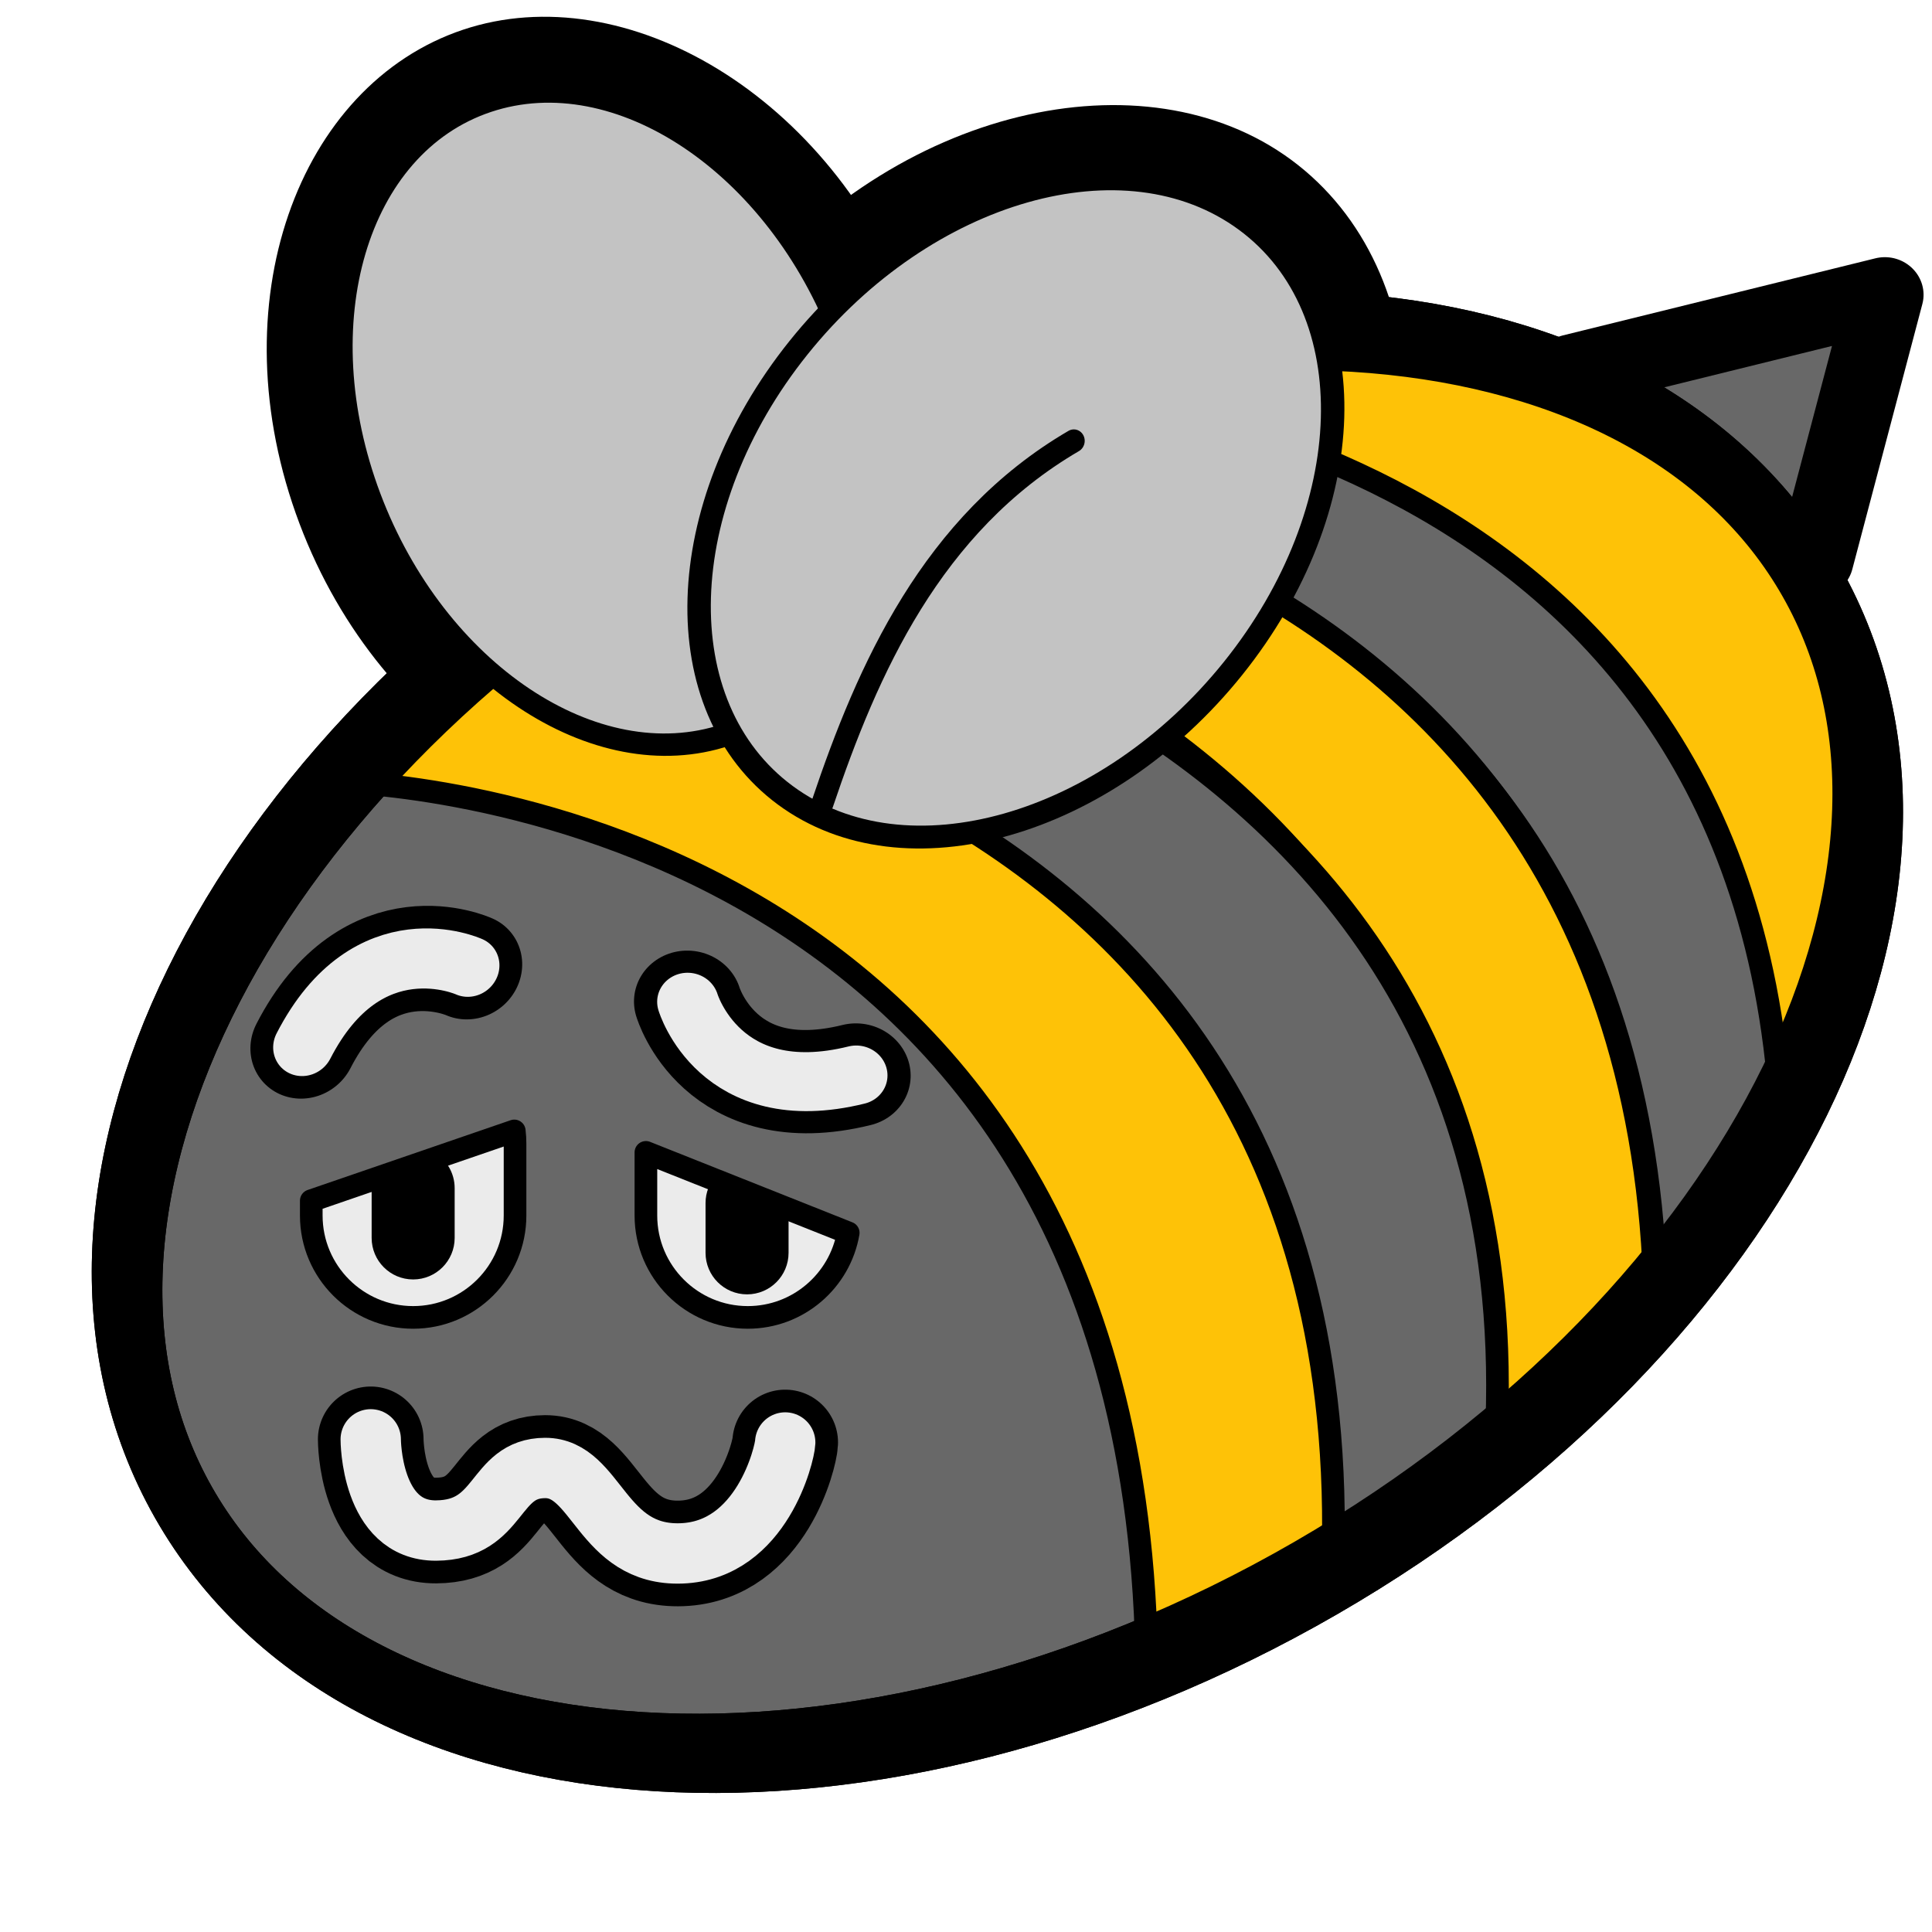
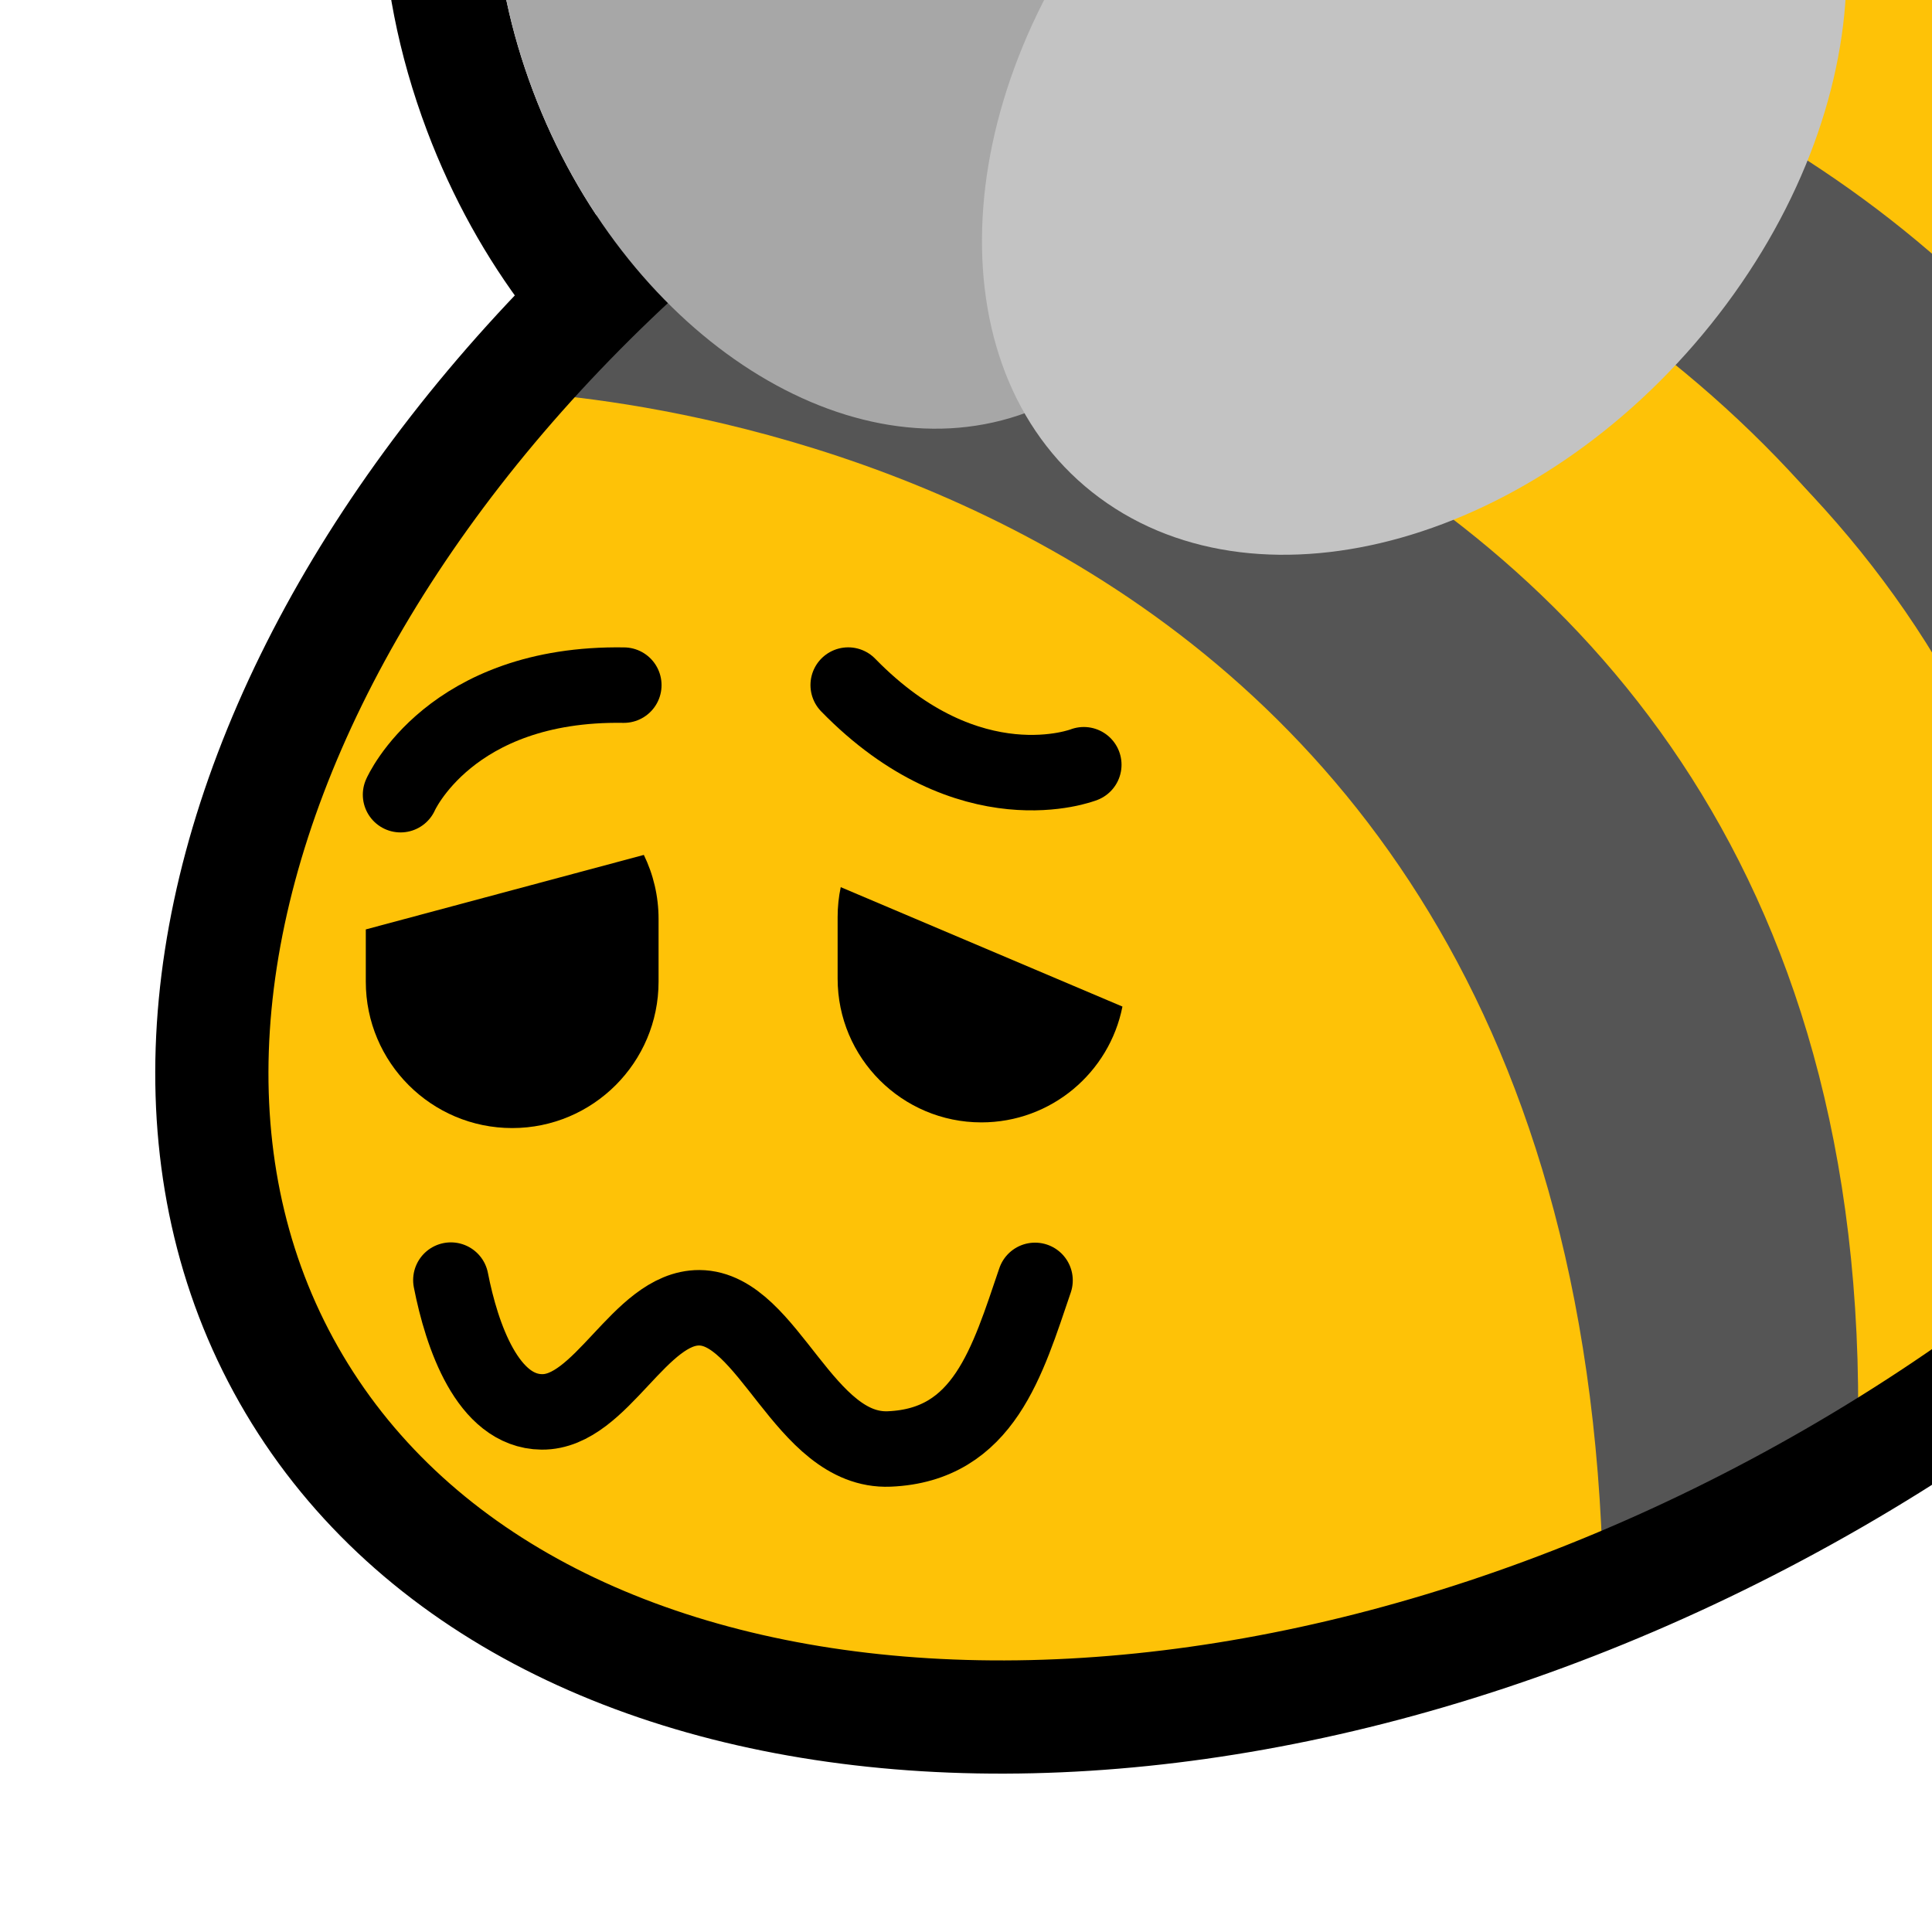
<svg xmlns="http://www.w3.org/2000/svg" width="100%" height="100%" viewBox="0 0 256 256" version="1.1" xml:space="preserve" style="fill-rule:evenodd;clip-rule:evenodd;stroke-linecap:round;stroke-linejoin:round;stroke-miterlimit:1.5;">
-   <g transform="matrix(1,0,0,1,-1686,-563)">
-     <g id="blobbee_woozy" transform="matrix(1,0,0,1,1686.25,563.622)">
-       <rect x="0" y="0" width="256" height="256" style="fill:none;" />
-       <g id="Sting" transform="matrix(0.78314,0.139967,-0.135634,0.7589,67.2303,-21.11)">
-         <path d="M189.771,56.854L238.765,34.355L235.05,81.388" style="fill:rgb(104,104,104);stroke:black;stroke-width:12.77px;" />
+   <rect id="blobbee_woozy" x="-0" y="0" width="256" height="256" style="fill:none;" />
+   <clipPath id="_clip1">
+     <rect x="-0" y="0" width="256" height="256" />
+   </clipPath>
+   <g clip-path="url(#_clip1)">
+     <path id="Wings-outline" d="M129.457,71.439C101.62,74.152 70.004,52.917 56.583,17.332C41.238,-23.356 56.638,-63.617 86.987,-73.764C110.642,-81.673 139.399,-69.767 157.884,-44.535C184.732,-63.181 216.987,-65.526 237.979,-50.045C265.408,-29.818 267.488,16.097 238.398,52.369C209.763,88.073 163.808,97.957 136.809,78.046C134.11,76.056 131.659,73.845 129.457,71.439ZM135.756,54.763C138.246,59.112 141.562,62.914 145.712,65.974C167.403,81.971 203.691,71.669 226.696,42.984C249.701,14.299 250.768,-21.976 229.076,-37.973C209.154,-52.665 176.918,-45.173 153.969,-21.629C141.008,-50.189 114.034,-66.991 91.744,-59.538C68.16,-51.653 58.694,-19.58 70.618,12.039C82.543,43.658 111.372,62.927 134.957,55.041C135.225,54.952 135.491,54.859 135.756,54.763Z" />
+     <path id="Body" d="M127.902,1.921C208.729,-44.745 300.137,-39.183 331.897,14.333C363.657,67.85 323.82,149.185 242.993,195.851C162.165,242.517 70.758,236.955 38.998,183.439C7.237,129.922 47.074,48.587 127.902,1.921Z" style="fill:rgb(254,194,7);" />
+     <g id="Stripes">
+       <path d="M188.793,-16.095C187.039,-14.699 315.054,-20.58 327.076,109.803C391.095,-61.796 189.429,-29.021 188.793,-16.095Z" style="fill:rgb(85,85,85);" />
+       <path d="M327.076,111.159C319.401,-14.647 191.893,-17.614 192.59,-21.35L145.073,-3.751C145.073,-3.751 299.034,-6.142 304.518,142.104L323.15,113.42" style="fill:rgb(254,194,7);" />
+       <path d="M275.897,172.628L304.252,142.104C298.868,-6.332 141.84,-8.914 141.842,-8.859L116.671,5.99C116.437,6.032 279.066,19.108 275.897,172.628Z" style="fill:rgb(85,85,85);" />
+       <path d="M118.8,6.104L91.65,27.286C91.65,27.286 247.73,42.825 246.071,194.336L275.383,174.688C286.256,24.404 117.148,7.374 114.749,9.264" style="fill:rgb(254,194,7);" />
+       <path d="M85.819,30.174L65.463,51.814C65.463,51.814 209.143,53.111 212.42,209.36L246.071,194.336C251.812,38.125 90.484,31.835 85.819,30.174Z" style="fill:rgb(85,85,85);" />
+     </g>
+     <path id="Body-outline" d="M127.902,1.921C208.729,-44.745 300.137,-39.183 331.897,14.333C363.657,67.85 323.82,149.185 242.993,195.851C162.165,242.517 70.758,236.955 38.998,183.439C7.237,129.922 47.074,48.587 127.902,1.921Z" style="fill:none;stroke:black;stroke-width:15px;" />
+     <g id="Wings">
+       <path id="Back-wing" d="M91.744,-59.538C115.328,-67.424 144.157,-48.156 156.082,-16.536C168.007,15.083 158.541,47.156 134.957,55.041C111.372,62.927 82.543,43.658 70.618,12.039C58.694,-19.58 68.16,-51.653 91.744,-59.538Z" style="fill:rgb(167,167,167);" />
+       <path id="Front-wing" d="M229.076,-37.973C250.768,-21.976 249.701,14.299 226.696,42.984C203.691,71.669 167.403,81.971 145.712,65.974C124.02,49.977 125.087,13.702 148.092,-14.983C171.097,-43.668 207.385,-53.97 229.076,-37.973Z" style="fill:rgb(195,195,195);" />
+     </g>
+     <g id="Face">
+       <path id="Mouth" d="M59.743,169.621C61.192,177.019 64.622,187.008 71.791,187.084C79.702,187.167 84.746,173.255 92.657,173.286C101.821,173.322 106.546,192.457 117.821,191.996C130.385,191.483 133.493,180.372 137.148,169.657" style="fill:none;stroke:black;stroke-width:10px;" />
+       <g id="Eyes">
+         <path id="Right-eye" d="M148.729,133.375C147.004,142.119 139.287,148.722 130.04,148.722C119.526,148.722 110.99,140.186 110.99,129.672L110.99,121.509C110.99,120.152 111.132,118.828 111.402,117.551L148.729,133.375Z" />
+         <path id="Left-eye" d="M85.312,113.281C86.562,115.845 87.263,118.724 87.263,121.765L87.263,130.077C87.263,140.782 78.572,149.474 67.867,149.474C57.162,149.474 48.47,140.782 48.47,130.077L48.47,123.153L85.312,113.281Z" />
      </g>
-       <g id="Body" transform="matrix(0.994109,-0.573949,0.761422,1.28301,-120.17,92.6047)">
-         <ellipse cx="168.926" cy="110.515" rx="107.942" ry="55.376" style="fill:rgb(104,104,104);stroke:black;stroke-width:7.47px;" />
-       </g>
-       <g id="Wings-outline" transform="matrix(0.959562,0.127262,-0.127262,0.959562,7.56883,-6.44254)">
-         <g transform="matrix(1.17688,-0.575088,0.651434,1.21399,-55.8934,35.953)">
-           <path d="M87.433,14.046C105.289,14.046 121.064,31.835 121.064,54.906C121.064,78.317 104.954,96.336 86.833,96.336C68.977,96.336 53.202,78.546 53.202,55.475C53.202,32.064 69.312,14.046 87.433,14.046ZM87.133,21.55C72.762,21.55 61.095,36.624 61.095,55.191C61.095,73.758 72.762,88.832 87.133,88.832C101.504,88.832 113.171,73.758 113.171,55.191C113.171,36.624 101.504,21.55 87.133,21.55Z" />
-         </g>
-         <g transform="matrix(1.24343,0.685066,-0.776012,1.28263,74.2693,-72.8119)">
-           <path d="M86.838,14.653C104.667,14.653 120.454,32.436 120.454,55.47C120.454,78.17 104.998,95.729 87.428,95.729C69.599,95.729 53.812,77.946 53.812,54.911C53.812,32.211 69.268,14.653 86.838,14.653ZM87.133,21.55C72.762,21.55 61.095,36.624 61.095,55.191C61.095,73.758 72.762,88.832 87.133,88.832C101.504,88.832 113.171,73.758 113.171,55.191C113.171,36.624 101.504,21.55 87.133,21.55Z" />
-         </g>
-       </g>
-       <g id="Stripes" transform="matrix(1,0,0,1,4.4273,10.012)">
-         <g transform="matrix(1,-7.43708e-18,-7.43708e-18,1,92.3462,-63.8411)">
-           <path d="M37.588,107.021C36.302,108.044 130.102,103.736 138.911,199.269C185.818,73.536 38.054,97.55 37.588,107.021Z" style="fill:rgb(254,194,7);stroke:black;stroke-width:3px;" />
-         </g>
-         <g transform="matrix(1,-7.43708e-18,-7.43708e-18,1,73.4912,-52.6421)">
-           <path d="M157.766,189.064C152.141,96.884 58.714,94.709 59.225,91.972L24.408,104.867C24.408,104.867 137.219,103.115 141.236,211.738L154.889,190.72" style="fill:rgb(104,104,104);stroke:black;stroke-width:3px;" />
-         </g>
-         <g transform="matrix(1,-7.43708e-18,-7.43708e-18,1,55.5726,-39.8214)">
-           <path d="M138.184,221.282L158.96,198.917C155.015,90.156 39.958,88.264 39.959,88.304L21.516,99.184C21.345,99.215 140.506,108.796 138.184,221.282Z" style="fill:rgb(254,194,7);stroke:black;stroke-width:3px;" />
-         </g>
-         <g transform="matrix(1,-7.43708e-18,-7.43708e-18,1,25.9786,-19.0024)">
-           <path d="M52.67,78.448L32.777,93.969C32.777,93.969 147.14,105.355 145.924,216.369L167.401,201.973C175.368,91.857 51.46,79.379 49.702,80.764" style="fill:rgb(104,104,104);stroke:black;stroke-width:3px;" />
-         </g>
-         <g transform="matrix(1,-7.43708e-18,-7.43708e-18,1,-0.424026,-0.546032)">
-           <path d="M54.907,77.629L39.992,93.485C39.992,93.485 145.269,94.435 147.67,208.921L172.327,197.913C176.533,83.454 58.325,78.845 54.907,77.629Z" style="fill:rgb(254,194,7);stroke:black;stroke-width:3px;" />
-         </g>
-       </g>
-       <g id="Body-outline" transform="matrix(0.994109,-0.573949,0.761422,1.28301,-120.17,92.6047)">
-         <ellipse cx="168.926" cy="110.515" rx="107.942" ry="55.376" style="fill:none;stroke:black;stroke-width:7.47px;" />
-       </g>
-       <g id="Wings" transform="matrix(0.959562,0.127262,-0.127262,0.959562,7.56883,-6.44254)">
-         <g id="Back-wing" transform="matrix(1.17688,-0.575088,0.651434,1.21399,-55.8934,35.953)">
-           <ellipse cx="87.133" cy="55.191" rx="26.038" ry="33.641" style="fill:rgb(195,195,195);stroke:black;stroke-width:2.26px;" />
-         </g>
-         <g id="Front-wing" transform="matrix(0.946806,0,0,0.999012,5.86837,0.313874)">
-           <g id="Front-wing-main" transform="matrix(1.31328,0.685743,-0.81961,1.2839,72.2439,-73.1981)">
-             <ellipse cx="87.133" cy="55.191" rx="26.038" ry="33.641" style="fill:rgb(195,195,195);stroke:black;stroke-width:2.17px;" />
-           </g>
-           <path id="Front-wing-line" d="M119.334,101.013C123.249,82.03 129.669,61.104 148.451,47.276" style="fill:none;stroke:black;stroke-width:3.18px;" />
-         </g>
-       </g>
-       <g id="Face" transform="matrix(1,0,0,1,-3.8947,1.36785)">
-         <g id="Mouth" transform="matrix(0.720443,0,0,0.720443,-2.02419,65.6799)">
-           <path d="M76.054,170.799C76.054,170.799 76.031,187.649 88.077,187.572C100.122,187.495 98.541,176.092 108.126,176.065C117.711,176.037 118.433,192.334 133.23,191.774C148.027,191.214 152.203,173.417 152.285,171.376" style="fill:none;stroke:black;stroke-width:19.43px;stroke-miterlimit:2;" />
-           <path d="M76.054,170.799C76.054,170.799 76.031,187.649 88.077,187.572C100.122,187.495 98.541,176.092 108.126,176.065C117.711,176.037 118.433,192.334 133.23,191.774C148.027,191.214 152.203,173.417 152.285,171.376" style="fill:none;stroke:rgb(235,235,235);stroke-width:11.1px;" />
-         </g>
-         <g id="Eyes" transform="matrix(0.856324,0.124954,-0.124954,0.856324,35.143,7.15355)">
-           <g>
-             <g id="Right-eye" transform="matrix(1.14344,-0.166848,0.166848,1.14344,-1379.72,-167.03)">
-               <path d="M1214.7,458.982L1241.51,469.646C1240.41,476.005 1234.87,480.85 1228.2,480.85C1220.75,480.85 1214.7,474.801 1214.7,467.35L1214.7,458.982Z" style="fill:rgb(235,235,235);stroke:black;stroke-width:3px;" />
-             </g>
-             <g id="Right-eye1" transform="matrix(1.14344,-0.166848,0.166848,1.14344,-1376.92,-167.076)">
-               <path d="M1221.6,461.725L1231.2,465.546L1231.2,471.983C1231.2,475.02 1228.74,477.485 1225.7,477.485C1222.66,477.485 1220.2,475.02 1220.2,471.983L1220.2,465.39C1220.2,463.983 1220.73,462.698 1221.6,461.725Z" />
-             </g>
-           </g>
-           <g id="Left-eye" transform="matrix(1.14344,-0.166848,0.166848,1.14344,-1379.72,-167.03)">
-             <path d="M1170.36,465.385L1197.26,456.14C1197.33,456.701 1197.36,457.272 1197.36,457.852L1197.36,467.35C1197.36,474.801 1191.31,480.85 1183.86,480.85C1176.41,480.85 1170.36,474.801 1170.36,467.35L1170.36,465.385Z" style="fill:rgb(235,235,235);stroke:black;stroke-width:3px;" />
-           </g>
-           <g id="Right-eye2" transform="matrix(1.14344,-0.166848,0.166848,1.14344,-1377.14,-169.351)">
-             <path d="M1176.25,463.363L1184.15,460.646C1185.77,461.603 1186.86,463.37 1186.86,465.39L1186.86,471.983C1186.86,475.02 1184.4,477.485 1181.36,477.485C1178.32,477.485 1175.86,475.02 1175.86,471.983L1175.86,465.39C1175.86,464.674 1176,463.991 1176.25,463.363Z" />
-           </g>
-         </g>
-         <g id="Right-eyebrow" transform="matrix(0.768752,0.118645,-0.113174,0.733303,-3.65898,59.1967)">
-           <path d="M139.15,75.147C139.15,75.147 147.255,93.107 169.433,83.396" style="fill:none;stroke:black;stroke-width:18.42px;stroke-miterlimit:2;" />
-           <path d="M139.15,75.147C139.15,75.147 147.255,93.107 169.433,83.396" style="fill:none;stroke:rgb(235,235,235);stroke-width:10.52px;" />
-         </g>
-         <g id="Left-eyebrow" transform="matrix(-0.594771,0.501301,-0.478185,-0.567345,184.506,98.9907)">
-           <path d="M139.15,75.147C139.15,75.147 147.255,93.107 169.433,83.396" style="fill:none;stroke:black;stroke-width:18.42px;stroke-miterlimit:2;" />
-           <path d="M139.15,75.147C139.15,75.147 147.255,93.107 169.433,83.396" style="fill:none;stroke:rgb(235,235,235);stroke-width:10.52px;" />
-         </g>
+       <g id="Eyebrows">
+         <path id="Right-eyebrow" d="M143.609,101.331C143.609,101.331 128.491,107.29 112.391,90.776" style="fill:none;stroke:black;stroke-width:10px;" />
+         <path id="Left-eyebrow" d="M53.075,105.3C53.075,105.3 59.599,90.417 82.659,90.783" style="fill:none;stroke:black;stroke-width:10px;" />
      </g>
    </g>
  </g>
</svg>
